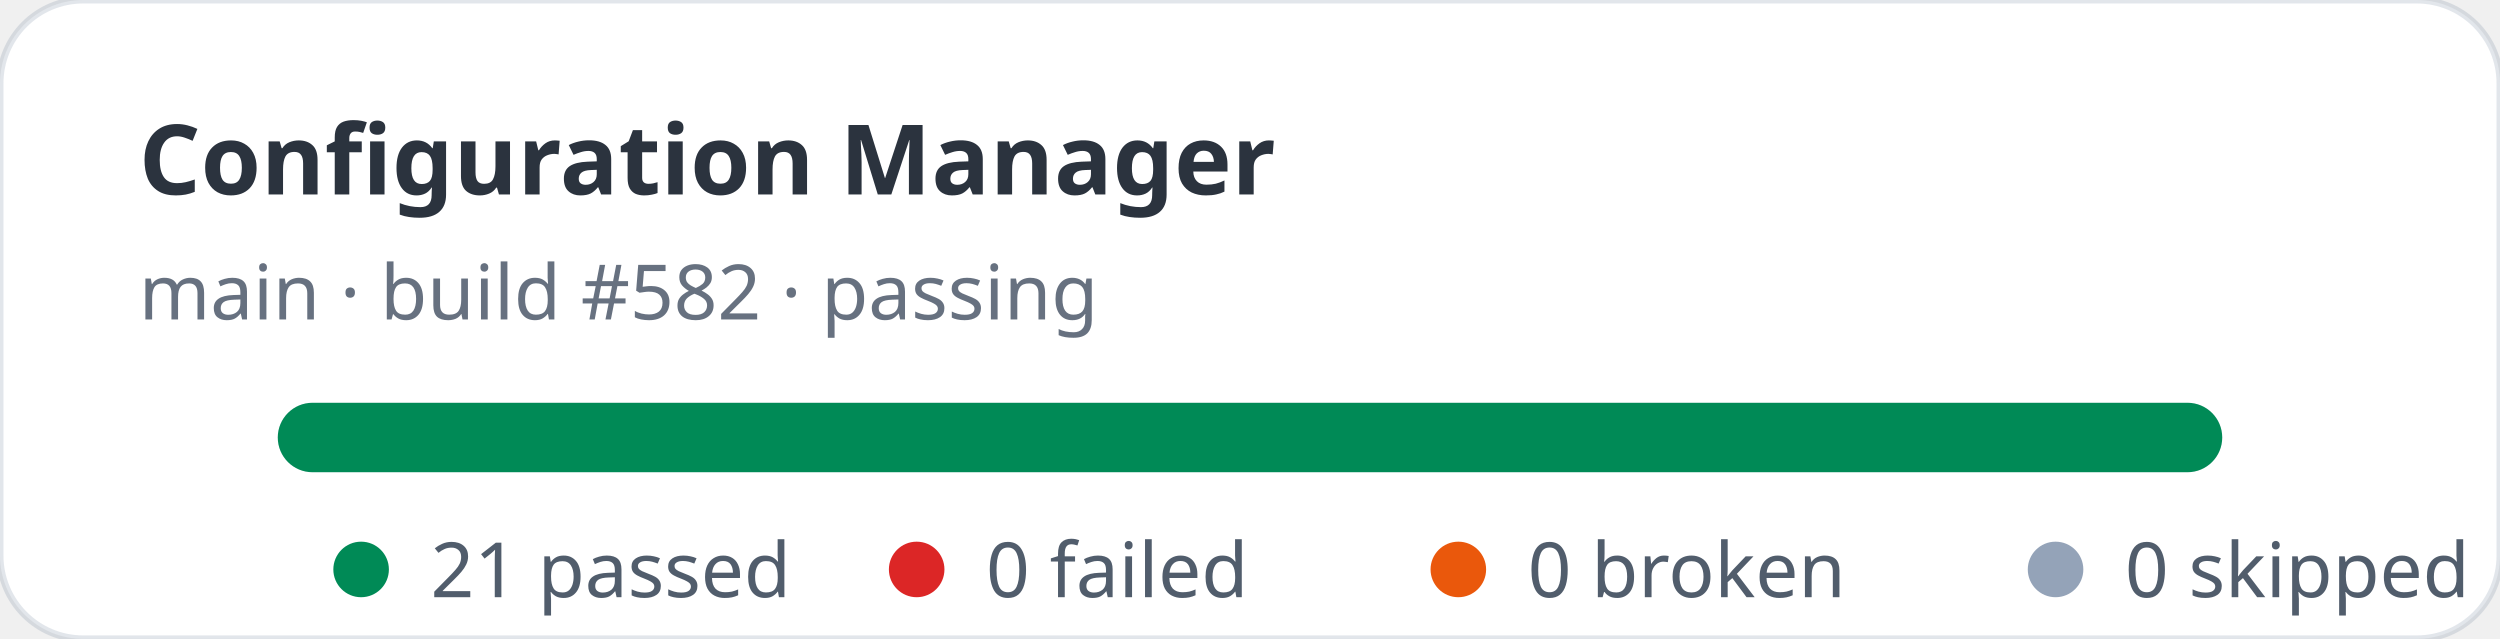
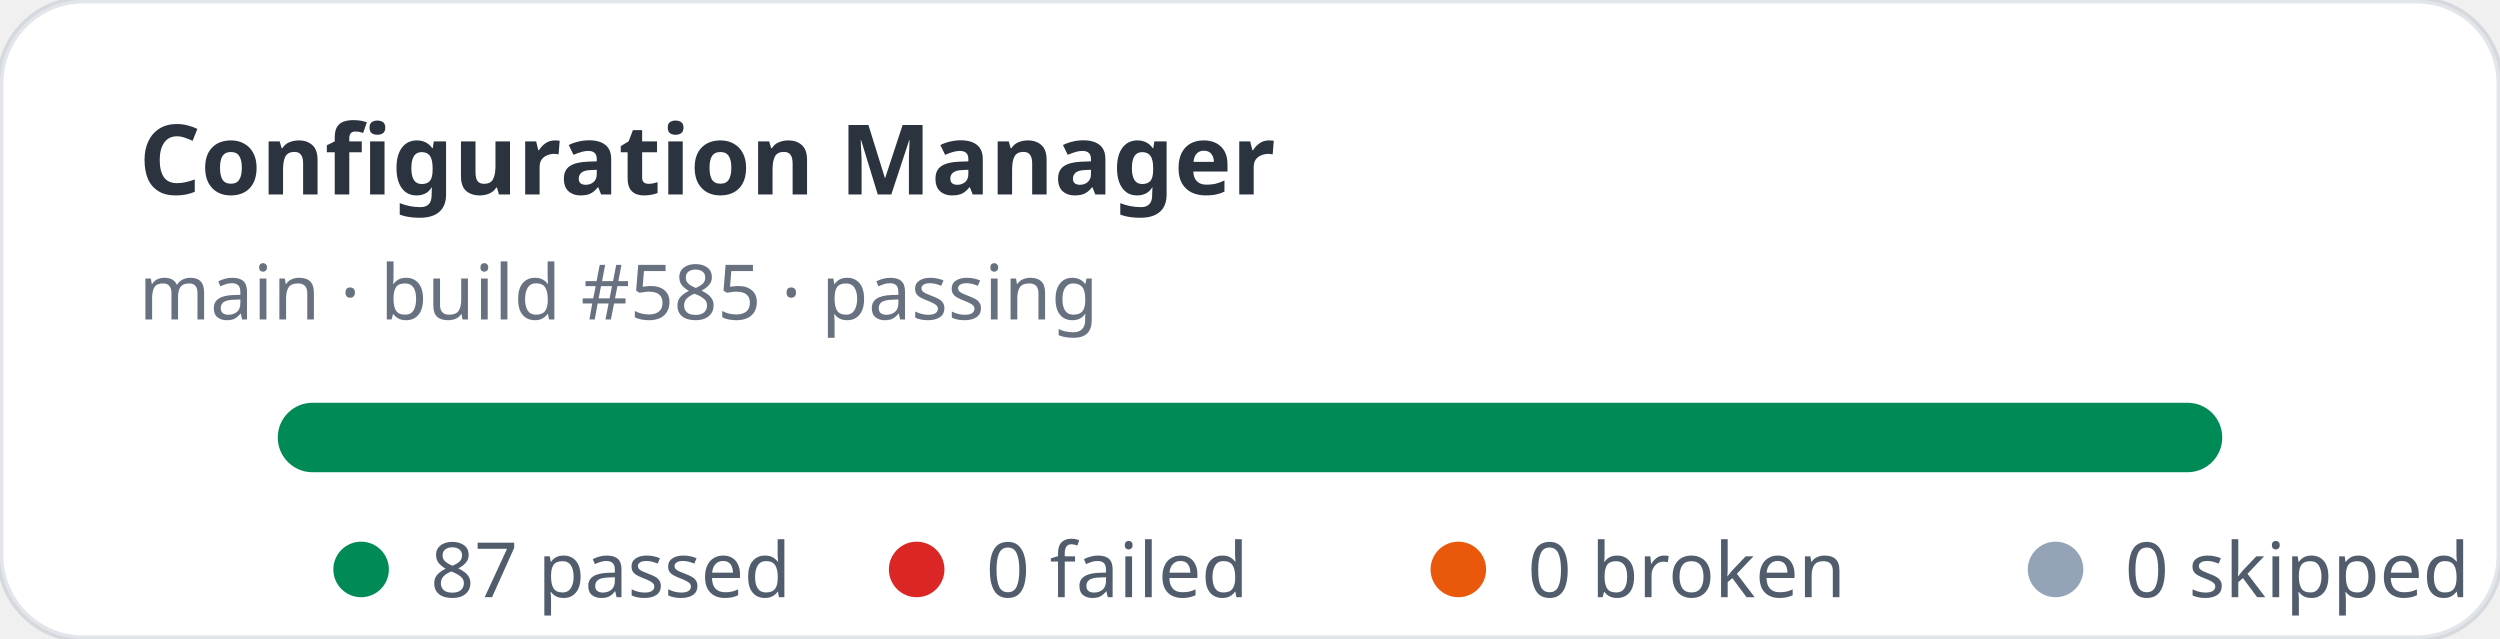
- <svg xmlns="http://www.w3.org/2000/svg" width="360" height="92" viewBox="0 0 360 92" role="img" aria-label="Configuration Manager stats: 21 passed, 0 failed">
+ <svg xmlns="http://www.w3.org/2000/svg" width="360" height="92" viewBox="0 0 360 92" role="img" aria-label="Configuration Manager stats: 87 passed, 0 failed">
  <rect width="360" height="92" rx="12" fill="#ffffff" stroke="rgba(11,48,86,0.12)" />
  <text x="20" y="28" fill="rgba(1,10,24,0.83)" font-family="ui-sans-serif,system-ui,sans-serif" font-size="14" font-weight="700">Configuration Manager</text>
-   <text x="20" y="46" fill="rgba(2,19,44,0.6)" font-family="ui-sans-serif,system-ui,sans-serif" font-size="11">main · build #582 · passing</text>
+   <text x="20" y="46" fill="rgba(2,19,44,0.6)" font-family="ui-sans-serif,system-ui,sans-serif" font-size="11">main · build #585 · passing</text>
  <rect x="40" y="58" width="280" height="10" rx="5" fill="#e2e8f0" />
  <rect x="40" y="58" width="280" height="10" rx="5" fill="#008a56" />
  <g font-family="ui-sans-serif,system-ui,sans-serif" font-size="11" fill="rgba(1,18,40,0.68)">
    <circle cx="52" cy="82" r="4" fill="#008a56" />
-     <text x="62" y="86">21 passed</text>
+     <text x="62" y="86">87 passed</text>
    <circle cx="132" cy="82" r="4" fill="#dc2626" />
    <text x="142" y="86">0 failed</text>
    <circle cx="210" cy="82" r="4" fill="#ea580c" />
    <text x="220" y="86">0 broken</text>
    <circle cx="296" cy="82" r="4" fill="#94a3b8" />
    <text x="306" y="86">0 skipped</text>
  </g>
</svg>
